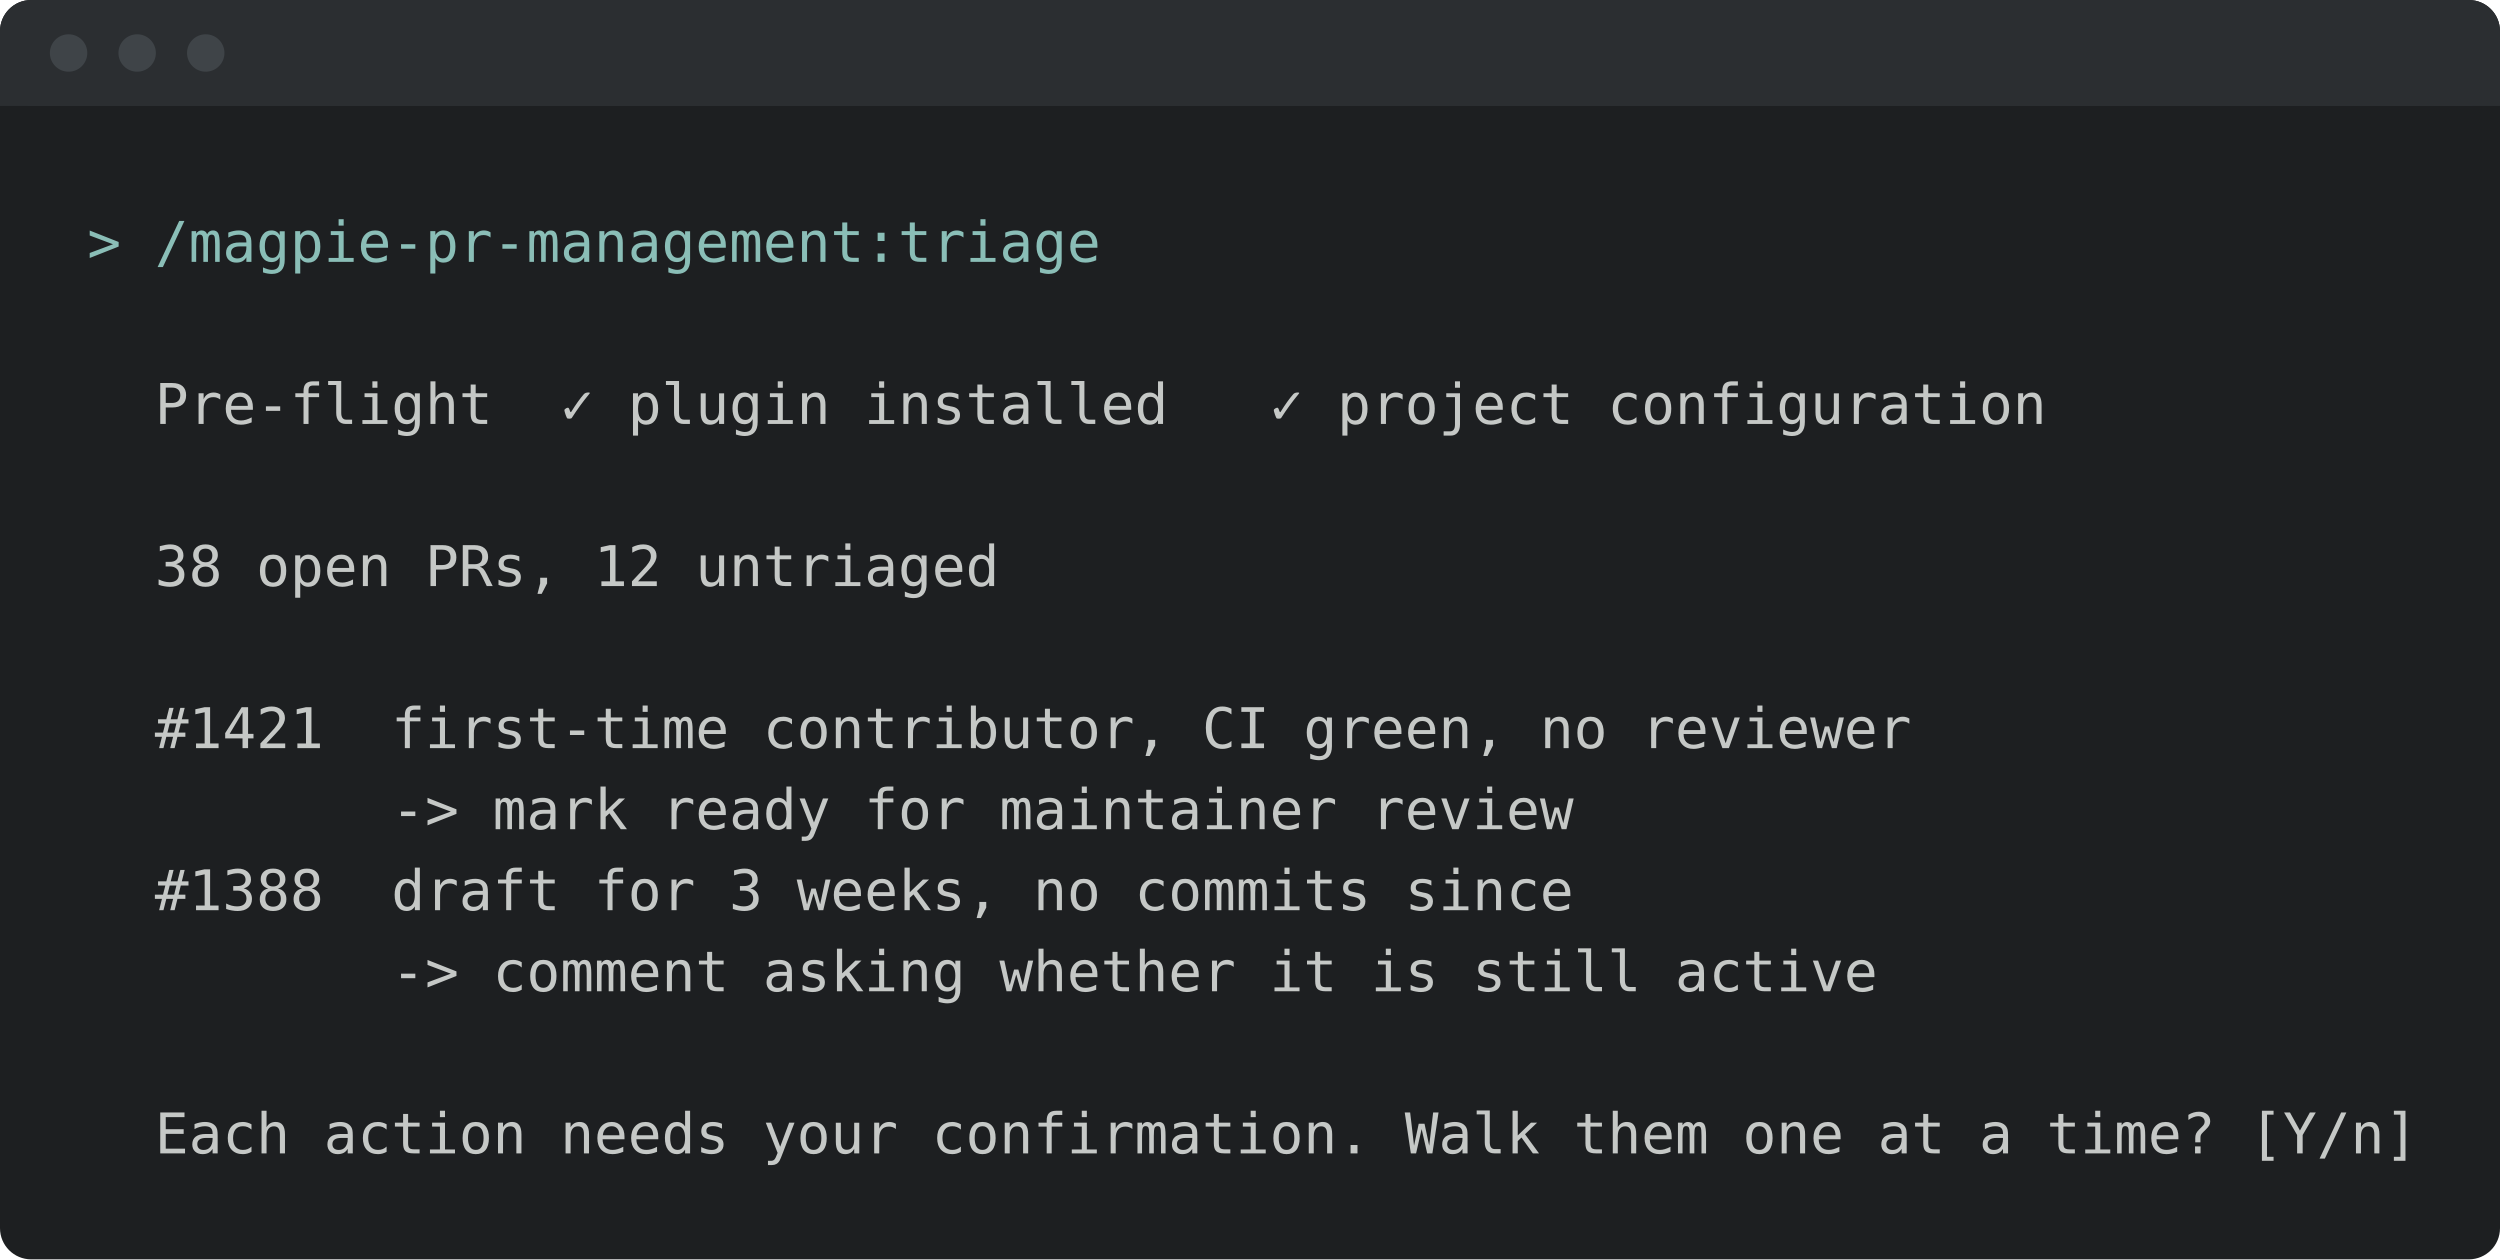
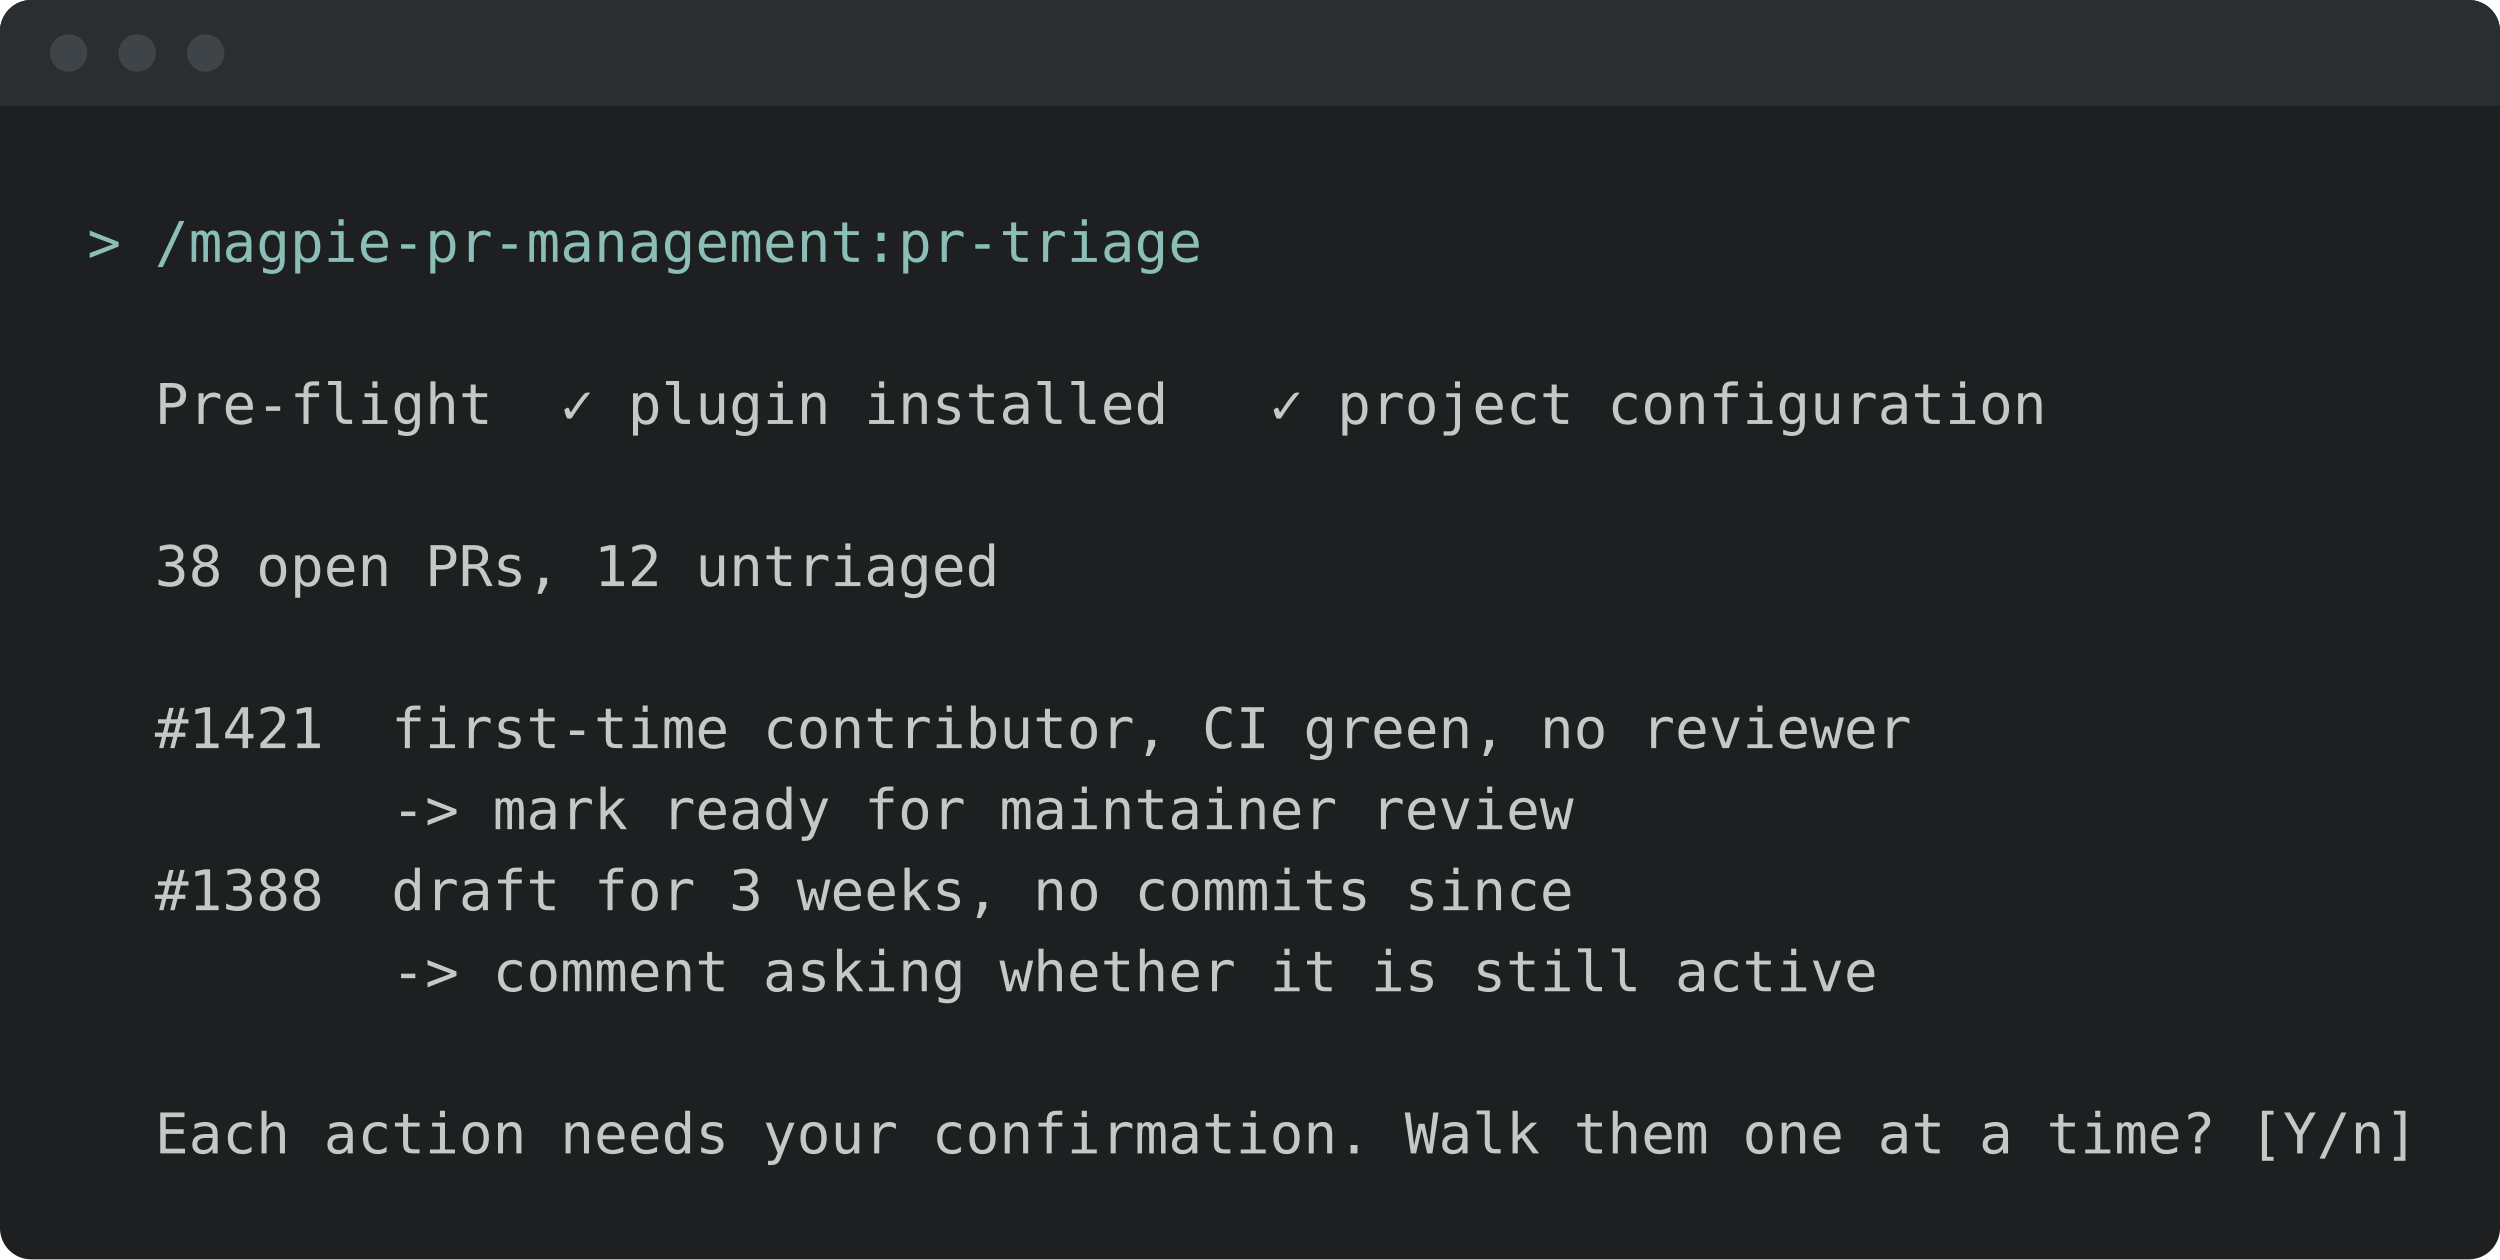
<svg xmlns="http://www.w3.org/2000/svg" viewBox="0 0 802 404" width="802" height="404" role="img" data-magpie-rendered="render-screenshot" aria-label="Terminal transcript: 4-it-runs">
  <rect width="802" height="404" rx="10" fill="#1d1f21" />
  <rect x="0" y="0" width="802" height="34" rx="10" fill="#2b2e31" />
  <rect x="0" y="24" width="802" height="10" fill="#2b2e31" />
  <circle cx="22" cy="17" r="6" fill="#3f4448" />
  <circle cx="44" cy="17" r="6" fill="#3f4448" />
  <circle cx="66" cy="17" r="6" fill="#3f4448" />
  <g font-family="ui-monospace,SFMono-Regular,Menlo,Consolas,monospace" font-size="18" xml:space="preserve">
-     <text x="28" y="84" fill="#8abeb7">&gt; /magpie-pr-management:triage</text>
+     <text x="28" y="84" fill="#8abeb7">&gt; /magpie-pr-management:pr-triage</text>
    <text x="28" y="136" fill="#c5c8c6">  Pre-flight  ✓ plugin installed   ✓ project configuration</text>
    <text x="28" y="188" fill="#c5c8c6">  38 open PRs, 12 untriaged</text>
    <text x="28" y="240" fill="#c5c8c6">  #1421  first-time contributor, CI green, no reviewer</text>
    <text x="28" y="266" fill="#c5c8c6">         -&gt; mark ready for maintainer review</text>
    <text x="28" y="292" fill="#c5c8c6">  #1388  draft for 3 weeks, no commits since</text>
    <text x="28" y="318" fill="#c5c8c6">         -&gt; comment asking whether it is still active</text>
    <text x="28" y="370" fill="#c5c8c6">  Each action needs your confirmation. Walk them one at a time? [Y/n]</text>
  </g>
</svg>
